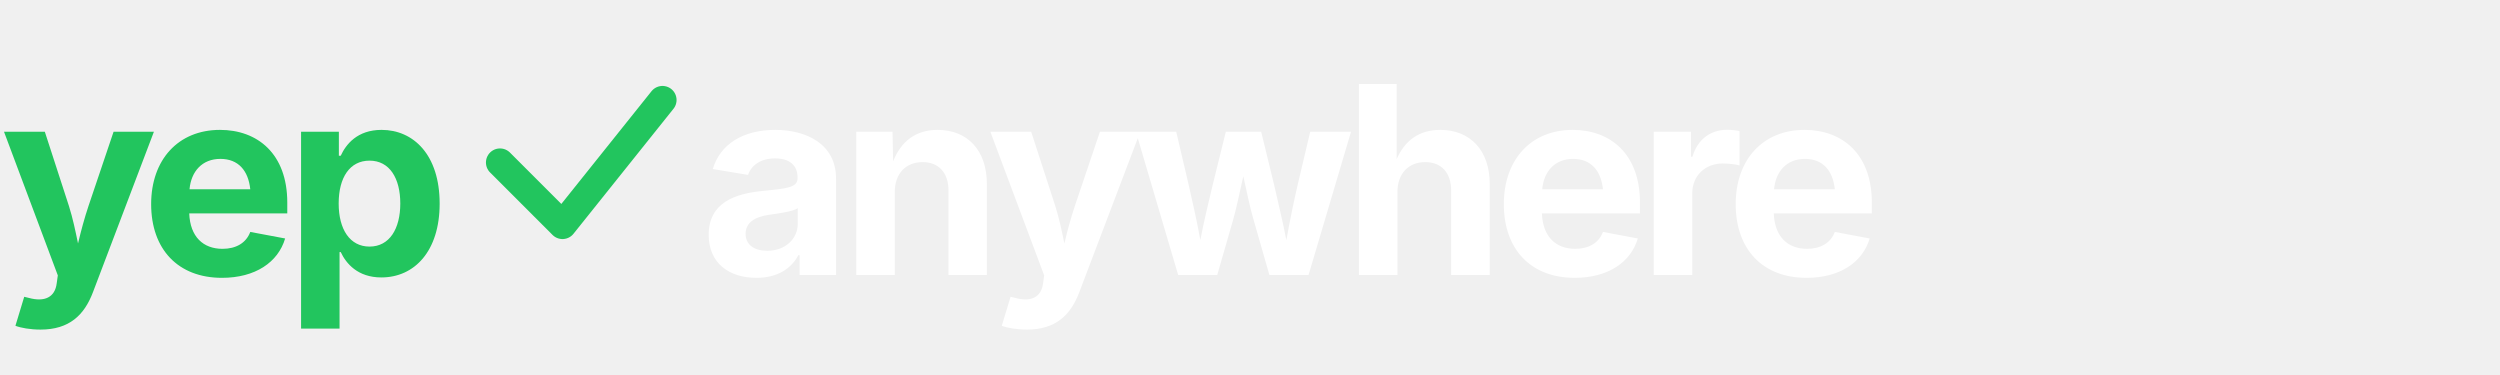
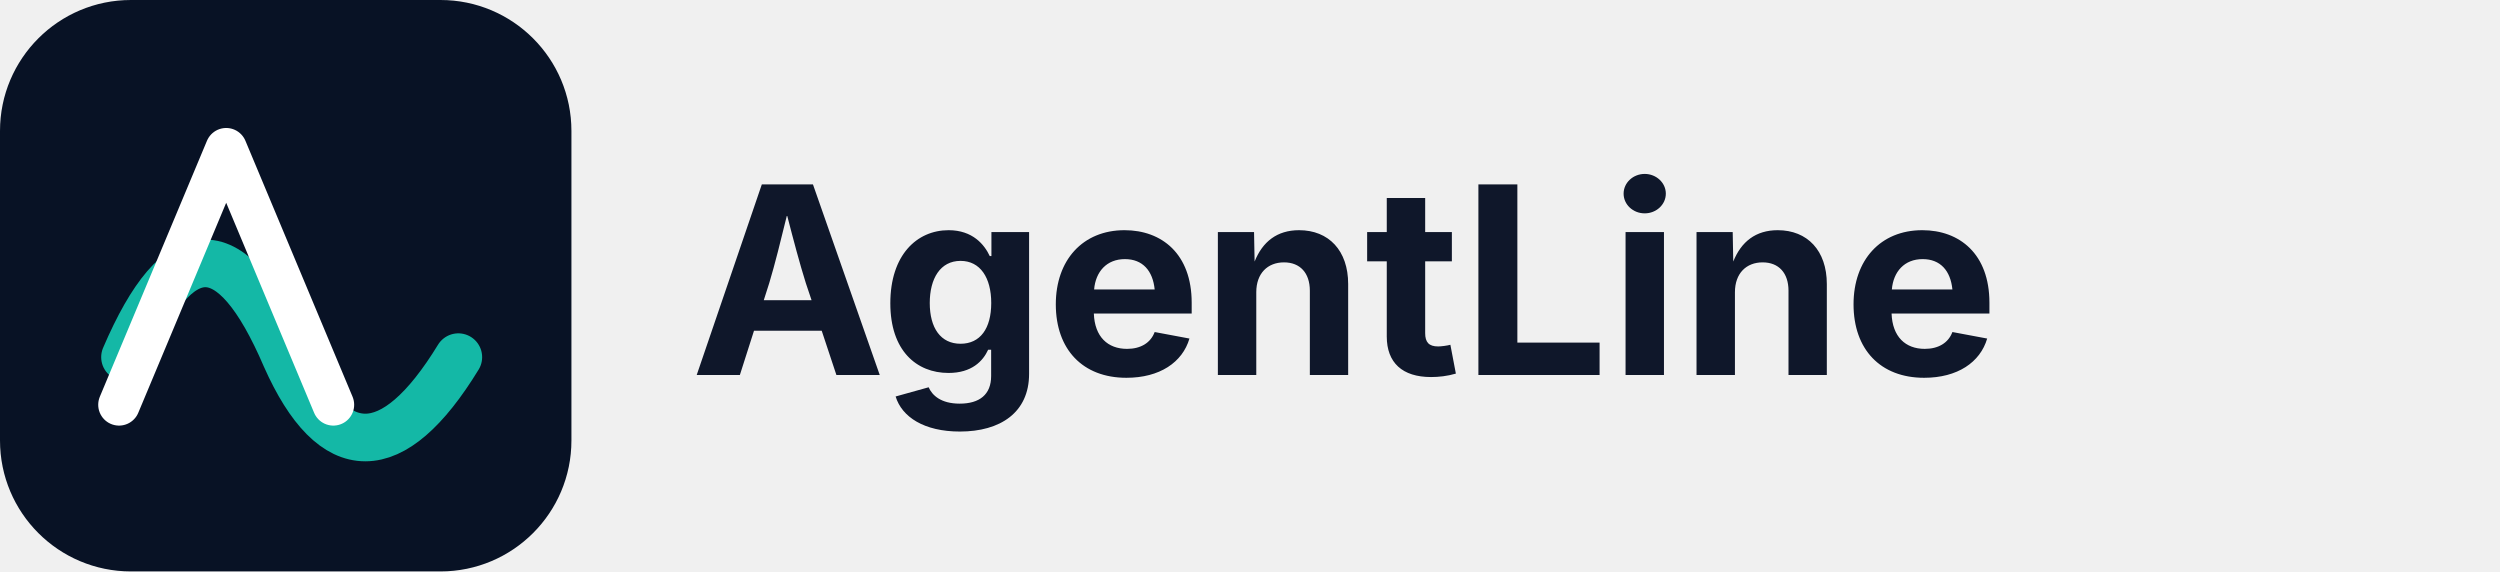
- <svg xmlns="http://www.w3.org/2000/svg" viewBox="0 0 400 60">
-   <text x="0" y="44" style="font-family: 'Inter', system-ui, sans-serif; font-size: 42px; font-weight: 700; letter-spacing: -2px;" fill="#22c55e">yep</text>
-   <path d="M 80 26 L 90 36 L 106 16" fill="none" stroke="#22c55e" stroke-width="4.5" stroke-linecap="round" stroke-linejoin="round" />
-   <text x="112" y="44" style="font-family: 'Inter', system-ui, sans-serif; font-size: 42px; font-weight: 700; letter-spacing: -2px;" fill="#ffffff">anywhere</text>
+ <svg xmlns="http://www.w3.org/2000/svg" viewBox="0 0 420 96">
+   <rect width="96" height="96" rx="22" fill="#081225" />
+   <path d="M21 60c9-21 18-21 27 0 8 18 18 18 29 0" fill="none" stroke="#14b8a6" stroke-width="8" stroke-linecap="round" />
+   <path d="M20 68l18-43 18 43" fill="none" stroke="#fff" stroke-width="7" stroke-linecap="round" stroke-linejoin="round" />
+   <text x="116" y="63" font-family="Inter, -apple-system, BlinkMacSystemFont, Segoe UI, sans-serif" font-size="44" font-weight="700" fill="#0f172a">AgentLine</text>
</svg>
